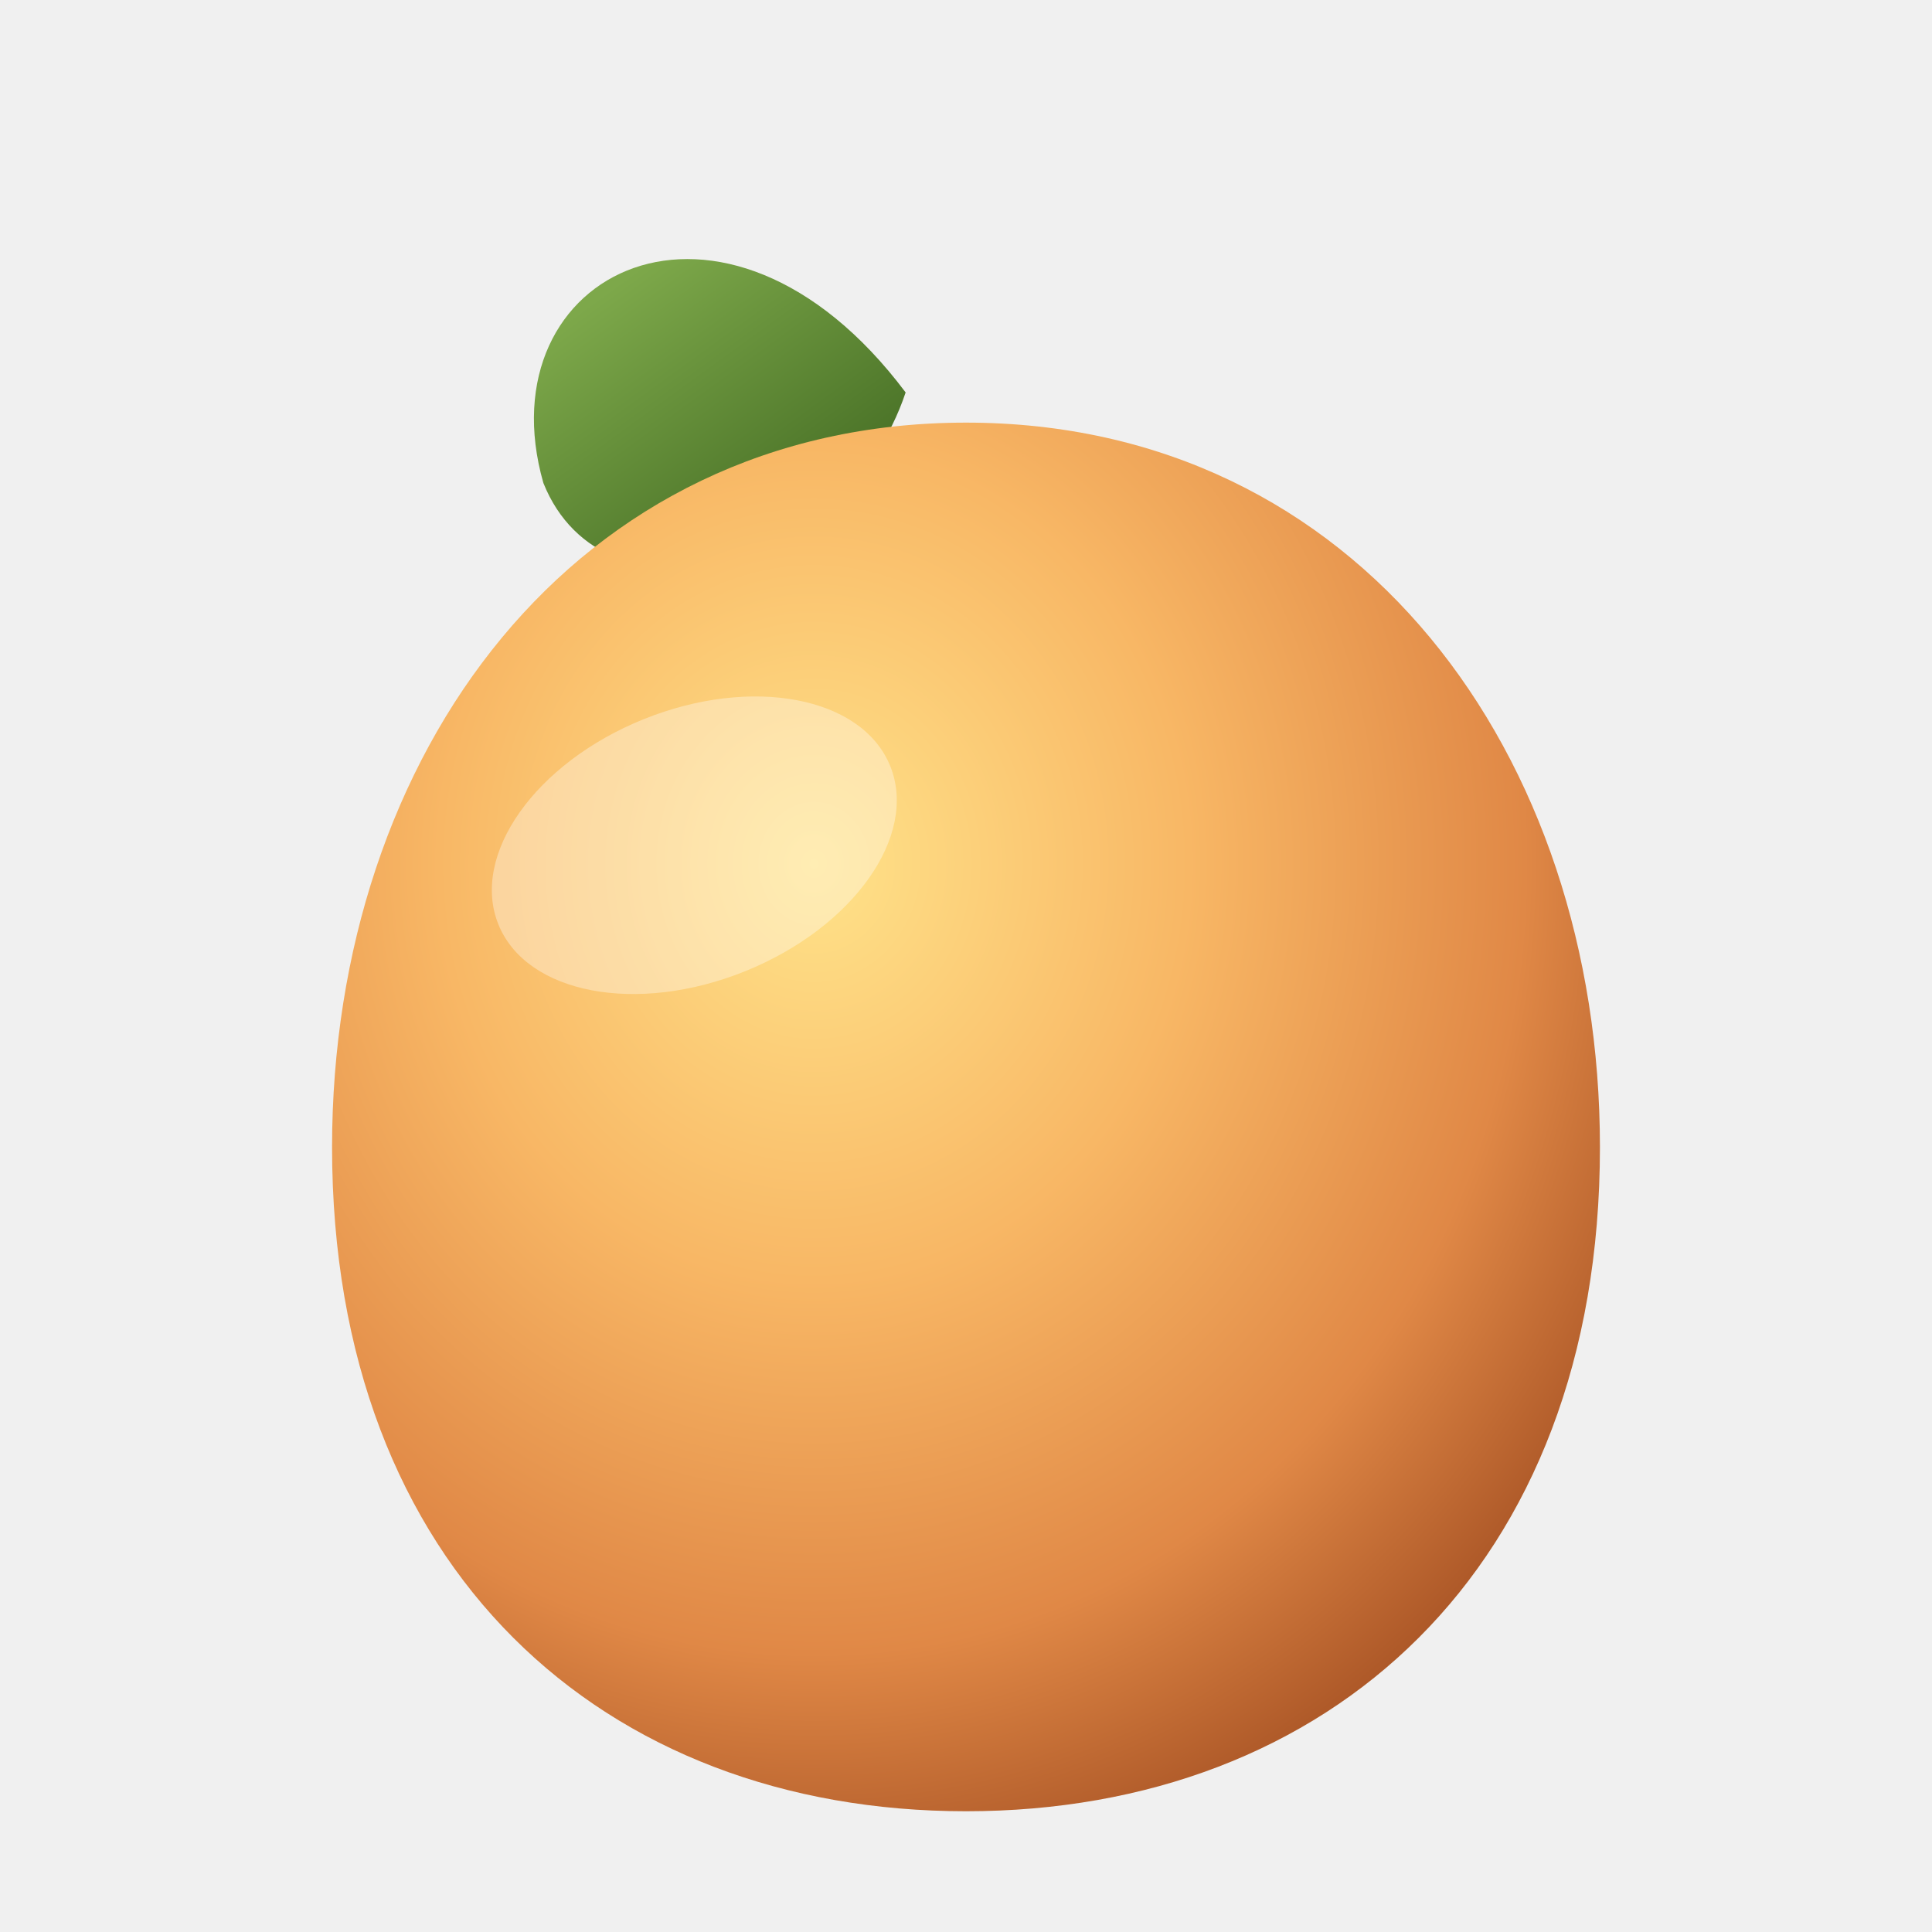
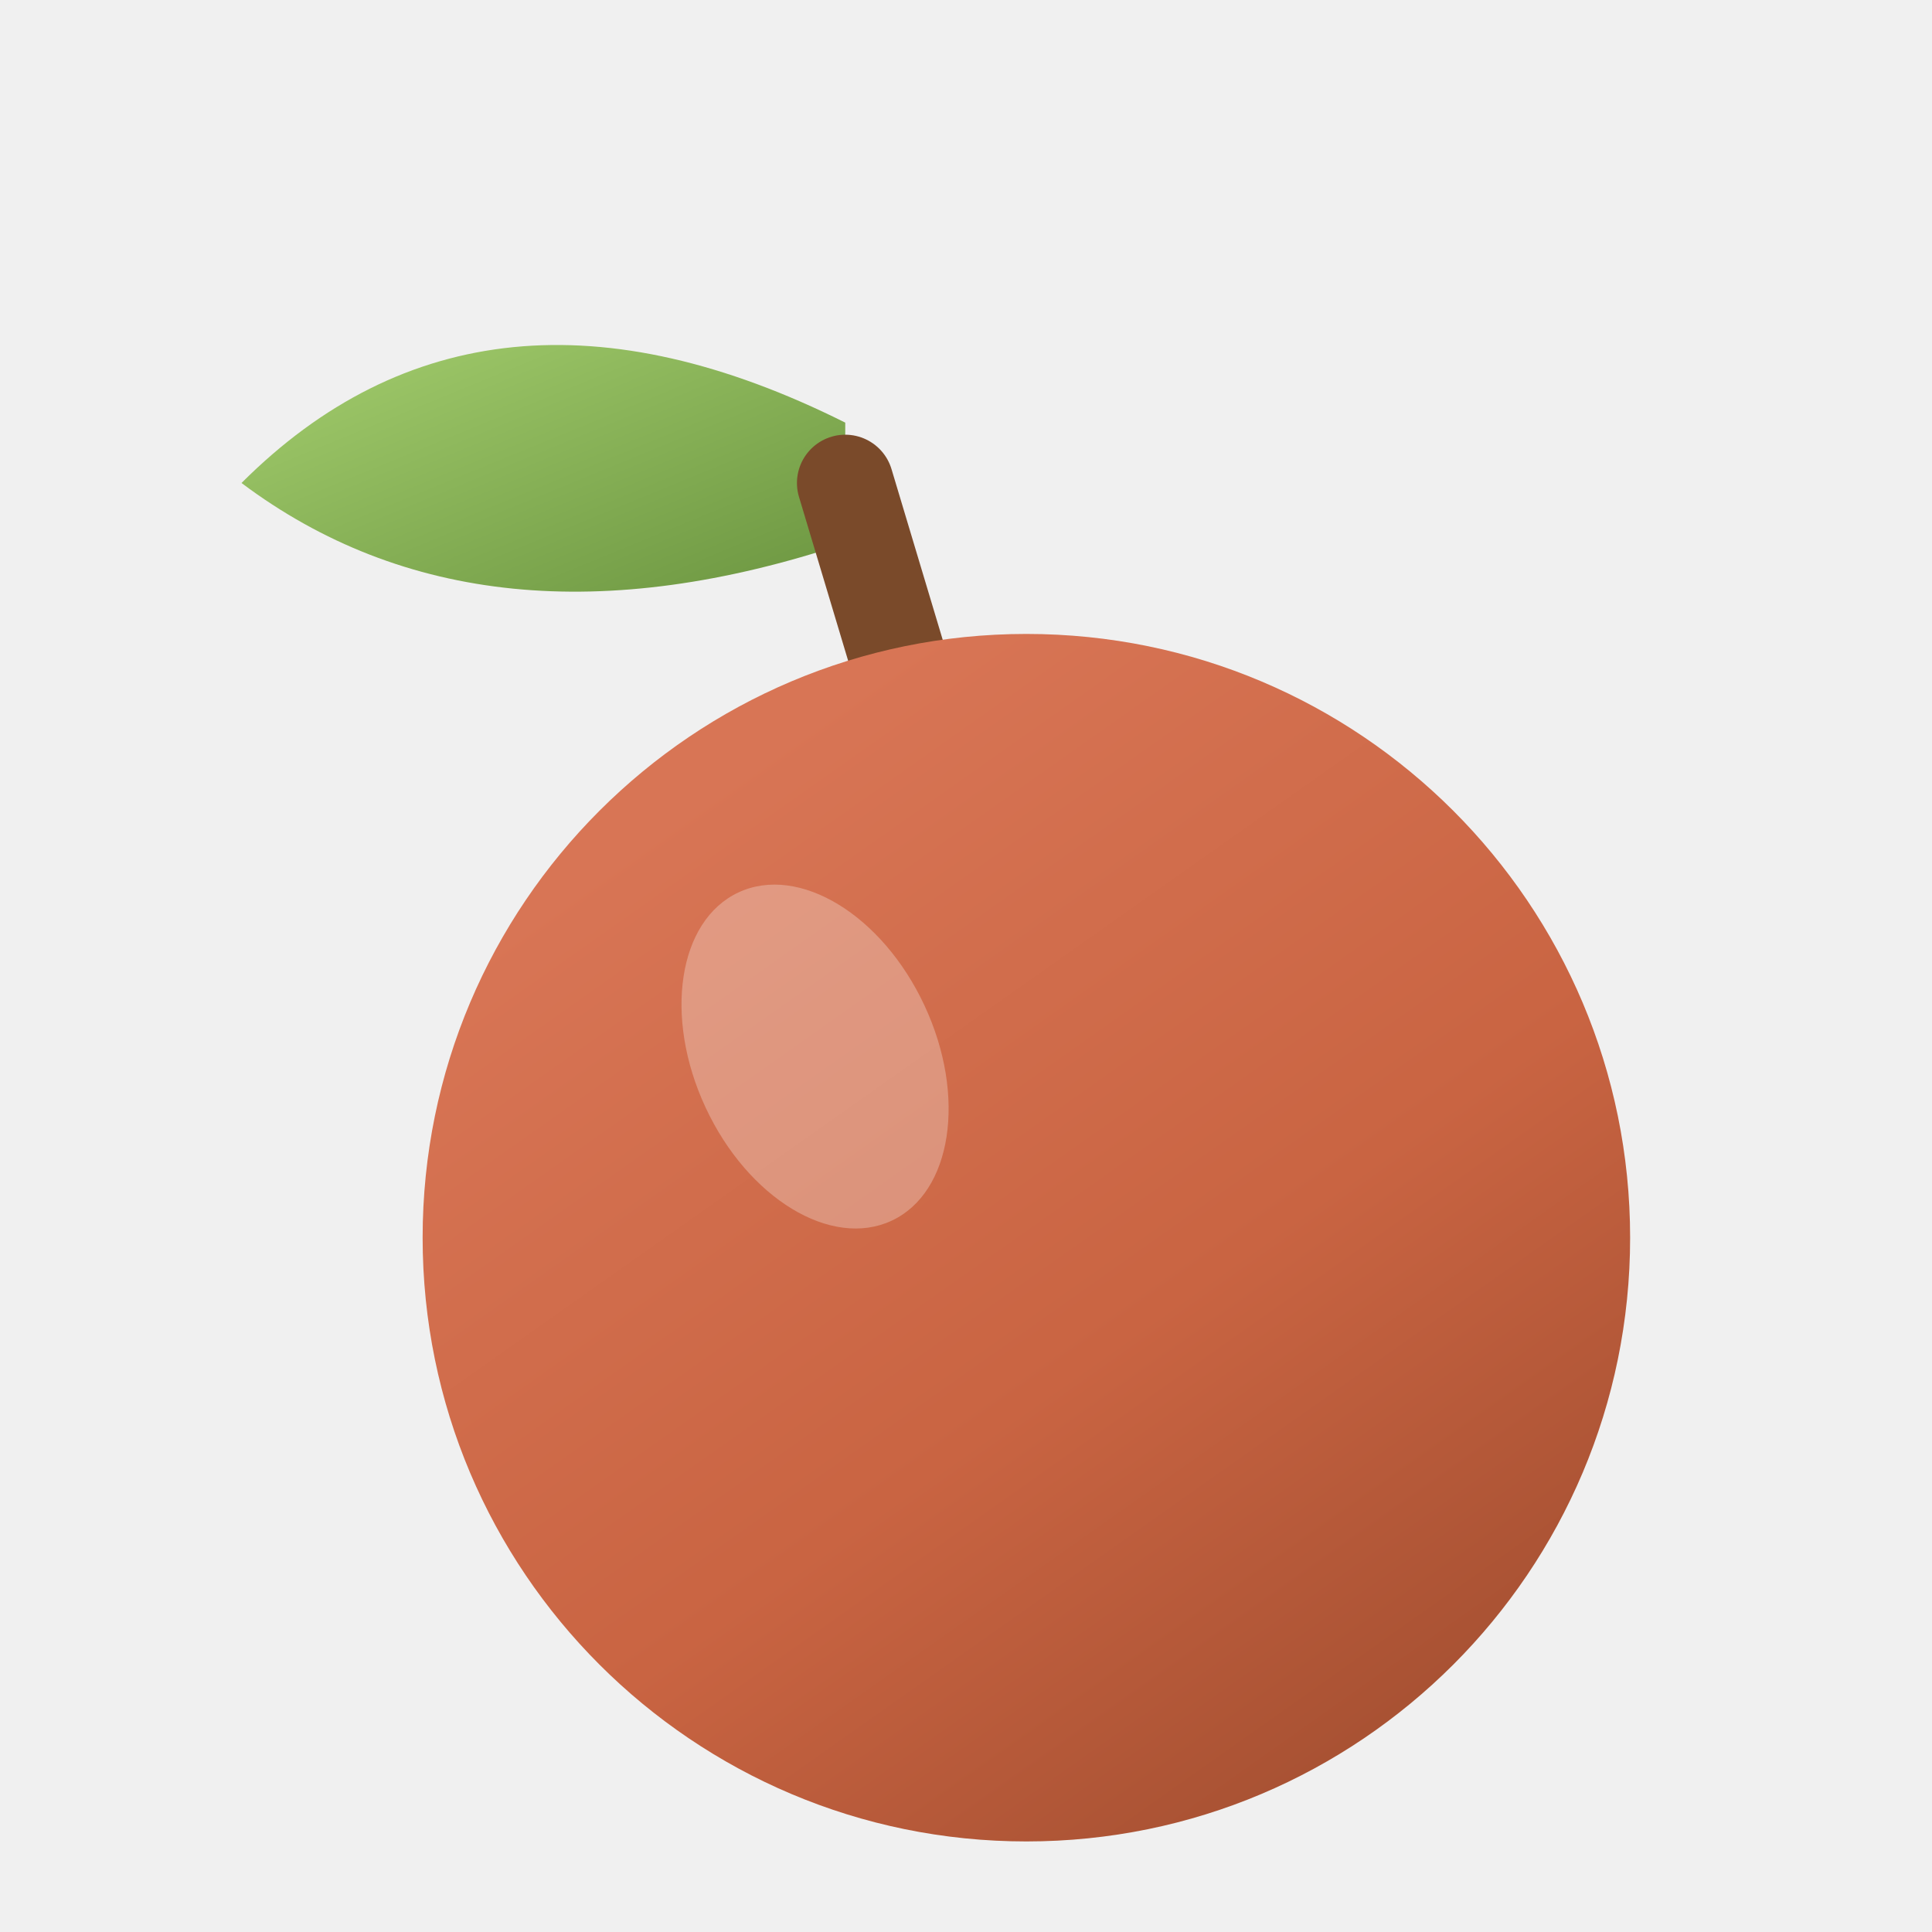
- <svg xmlns="http://www.w3.org/2000/svg" viewBox="0 0 64 64">
+ <svg xmlns="http://www.w3.org/2000/svg" width="32" height="32" viewBox="0 0 32 32" fill="none">
  <defs>
-     <radialGradient id="mango" cx="38%" cy="32%" r="78%">
-       <stop offset="0%" stop-color="#FFE38A" />
-       <stop offset="38%" stop-color="#F8B765" />
-       <stop offset="72%" stop-color="#E08846" />
-       <stop offset="100%" stop-color="#9E4A1F" />
-     </radialGradient>
-     <linearGradient id="leaf" x1="20%" y1="10%" x2="90%" y2="90%">
-       <stop offset="0%" stop-color="#7DA84A" />
-       <stop offset="100%" stop-color="#3F6720" />
+     <linearGradient id="f" x1="20%" y1="15%" x2="80%" y2="100%">
+       <stop offset="0%" stop-color="#D87555" />
+       <stop offset="55%" stop-color="#C96442" />
+       <stop offset="100%" stop-color="#A24E30" />
+     </linearGradient>
+     <linearGradient id="l" x1="0%" y1="0%" x2="100%" y2="100%">
+       <stop offset="0%" stop-color="#A4CE6E" />
+       <stop offset="100%" stop-color="#6B9540" />
    </linearGradient>
  </defs>
-   <path d="M 30 13 C 24 5, 16 9, 18 16 C 20 21, 28 19, 30 13 Z" fill="url(#leaf)" />
-   <path d="M 32 14            C 19 14, 11 25, 11 38            C 11 52, 20 60, 32 60            C 44 60, 53 52, 53 38            C 53 25, 45 14, 32 14 Z" fill="url(#mango)" />
-   <ellipse cx="23" cy="28" rx="7" ry="4.5" fill="#FFFFFF" opacity="0.35" transform="rotate(-22 23 28)" />
+   <path d="M14 7 Q 8 4 4 8 Q 8 11 14 9 Z" fill="url(#l)" />
+   <path d="M14 8 L 15.2 12" stroke="#7A4A2A" stroke-width="1.6" stroke-linecap="round" />
+   <circle cx="17" cy="20.5" r="10" fill="url(#f)" />
+   <ellipse cx="13.5" cy="17.5" rx="2" ry="3" fill="#FFFFFF" fill-opacity="0.28" transform="rotate(-25 13.5 17.5)" />
</svg>
